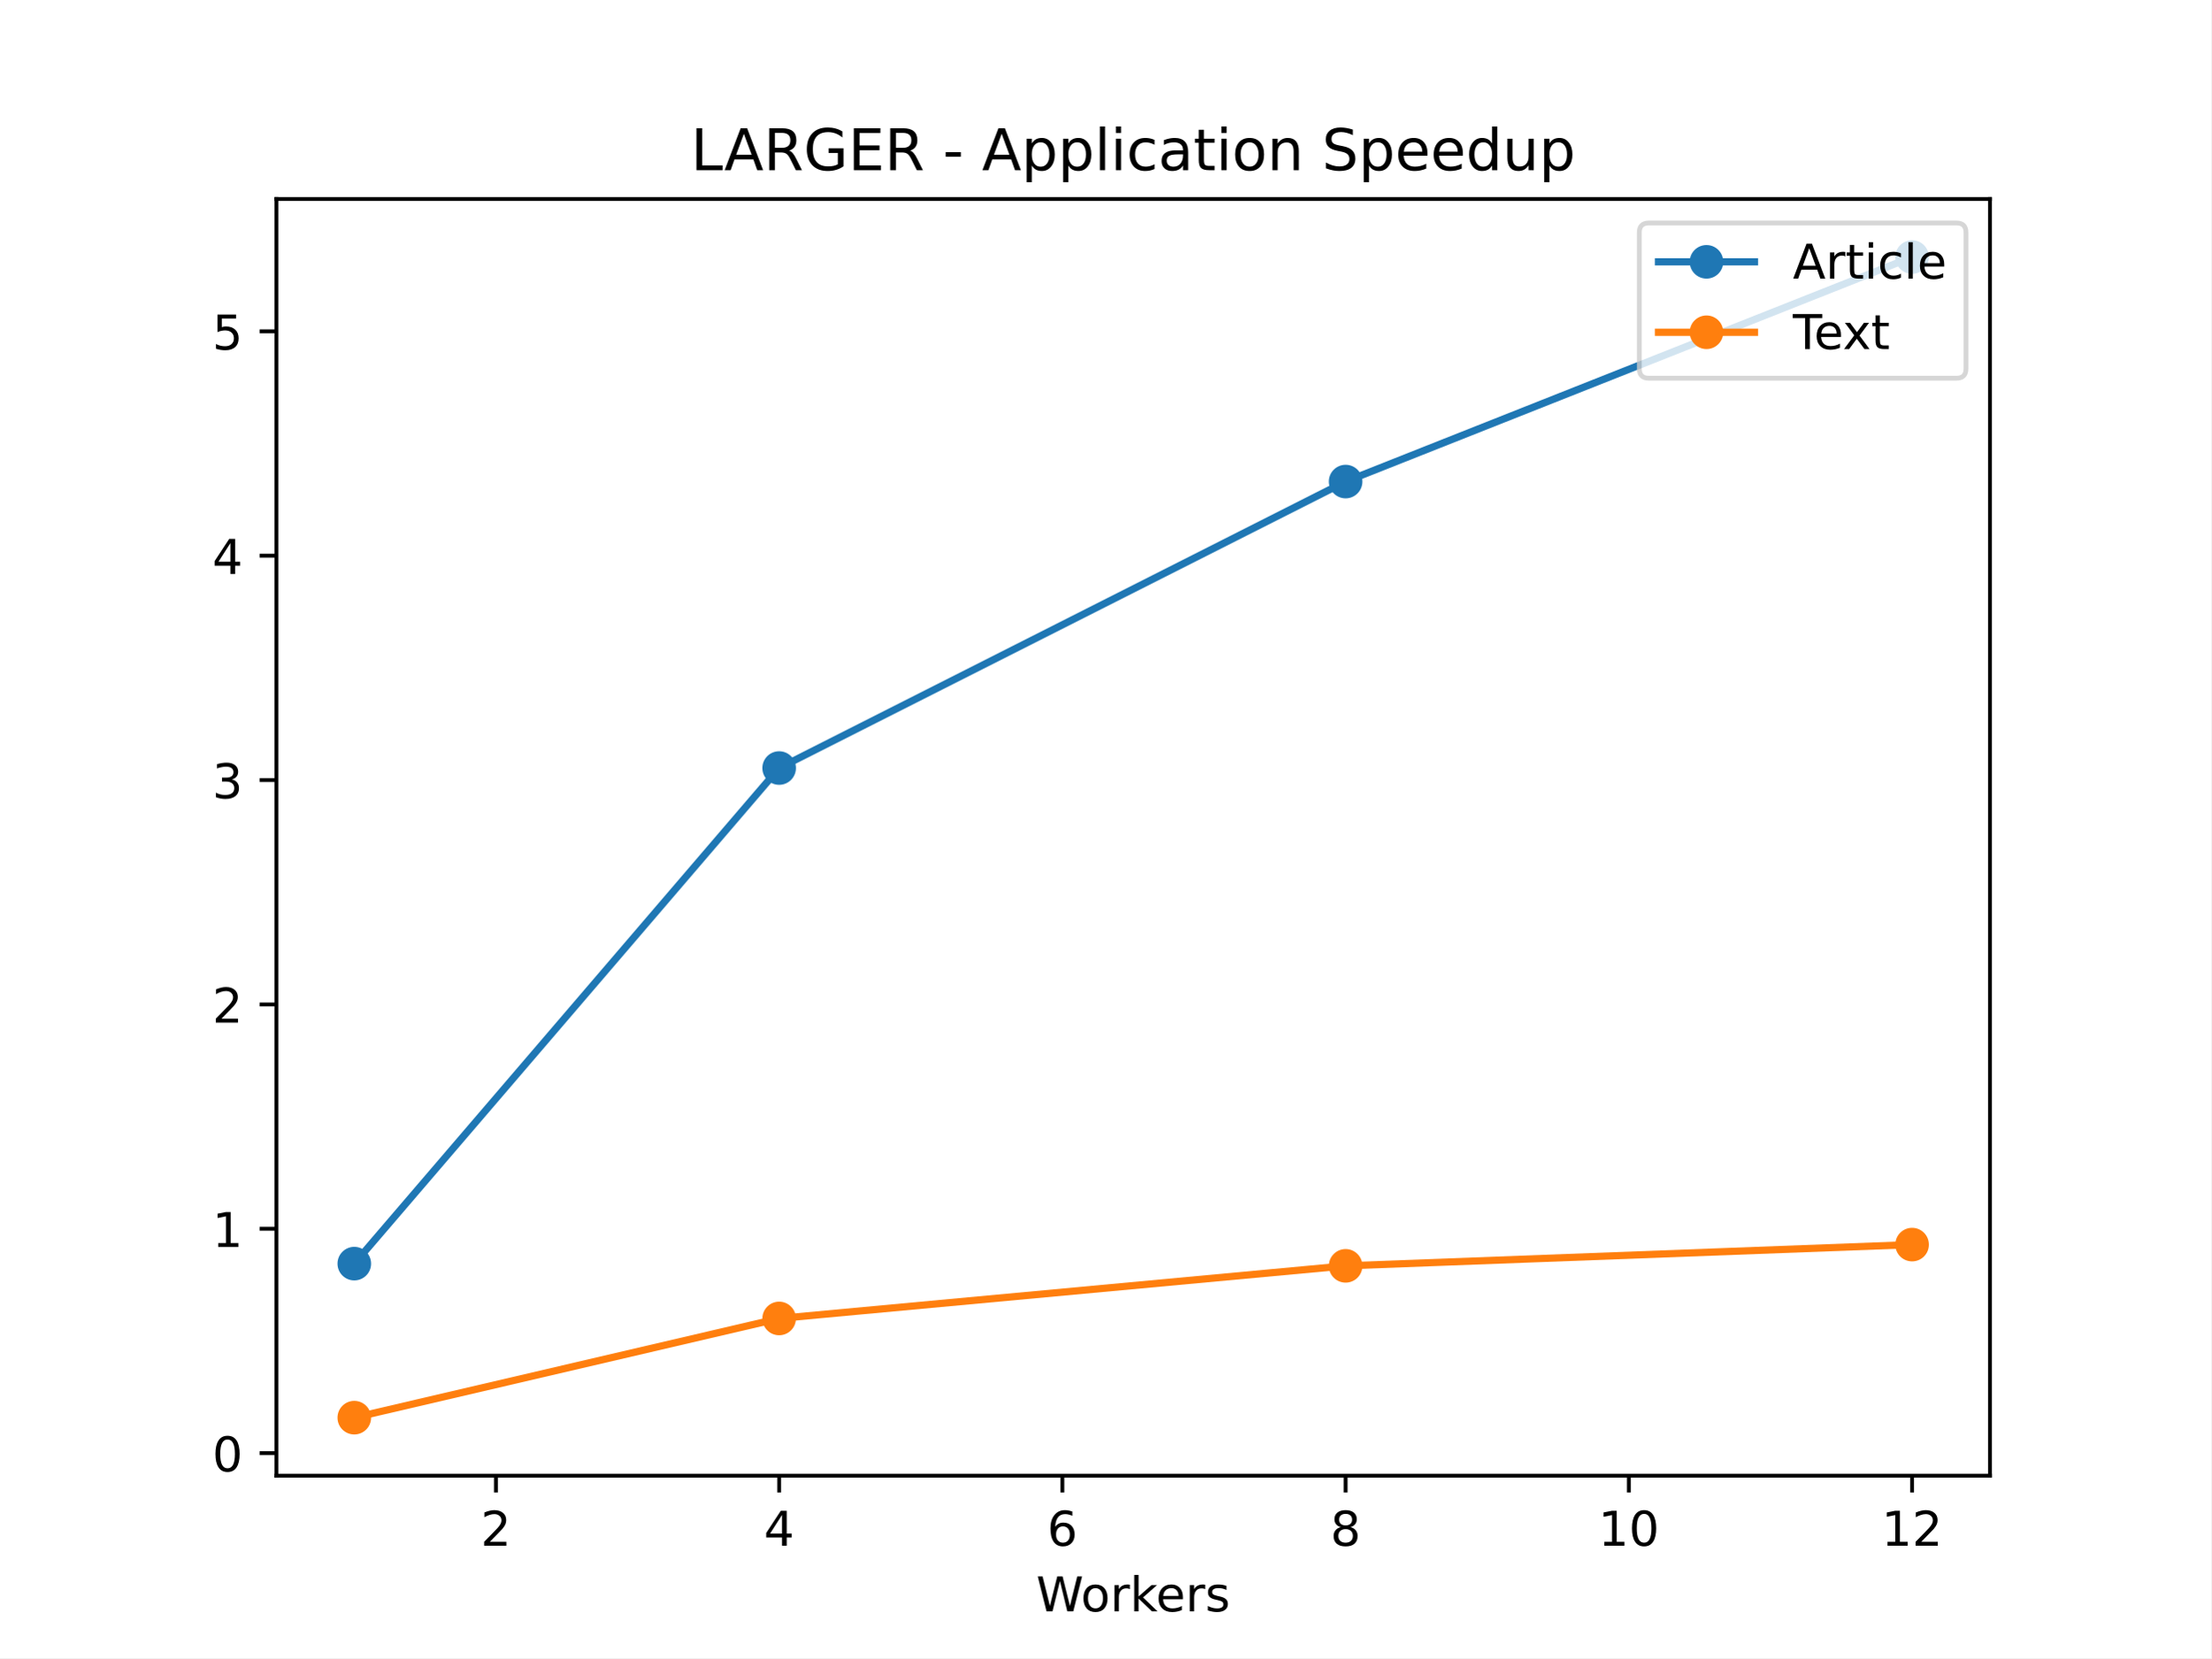
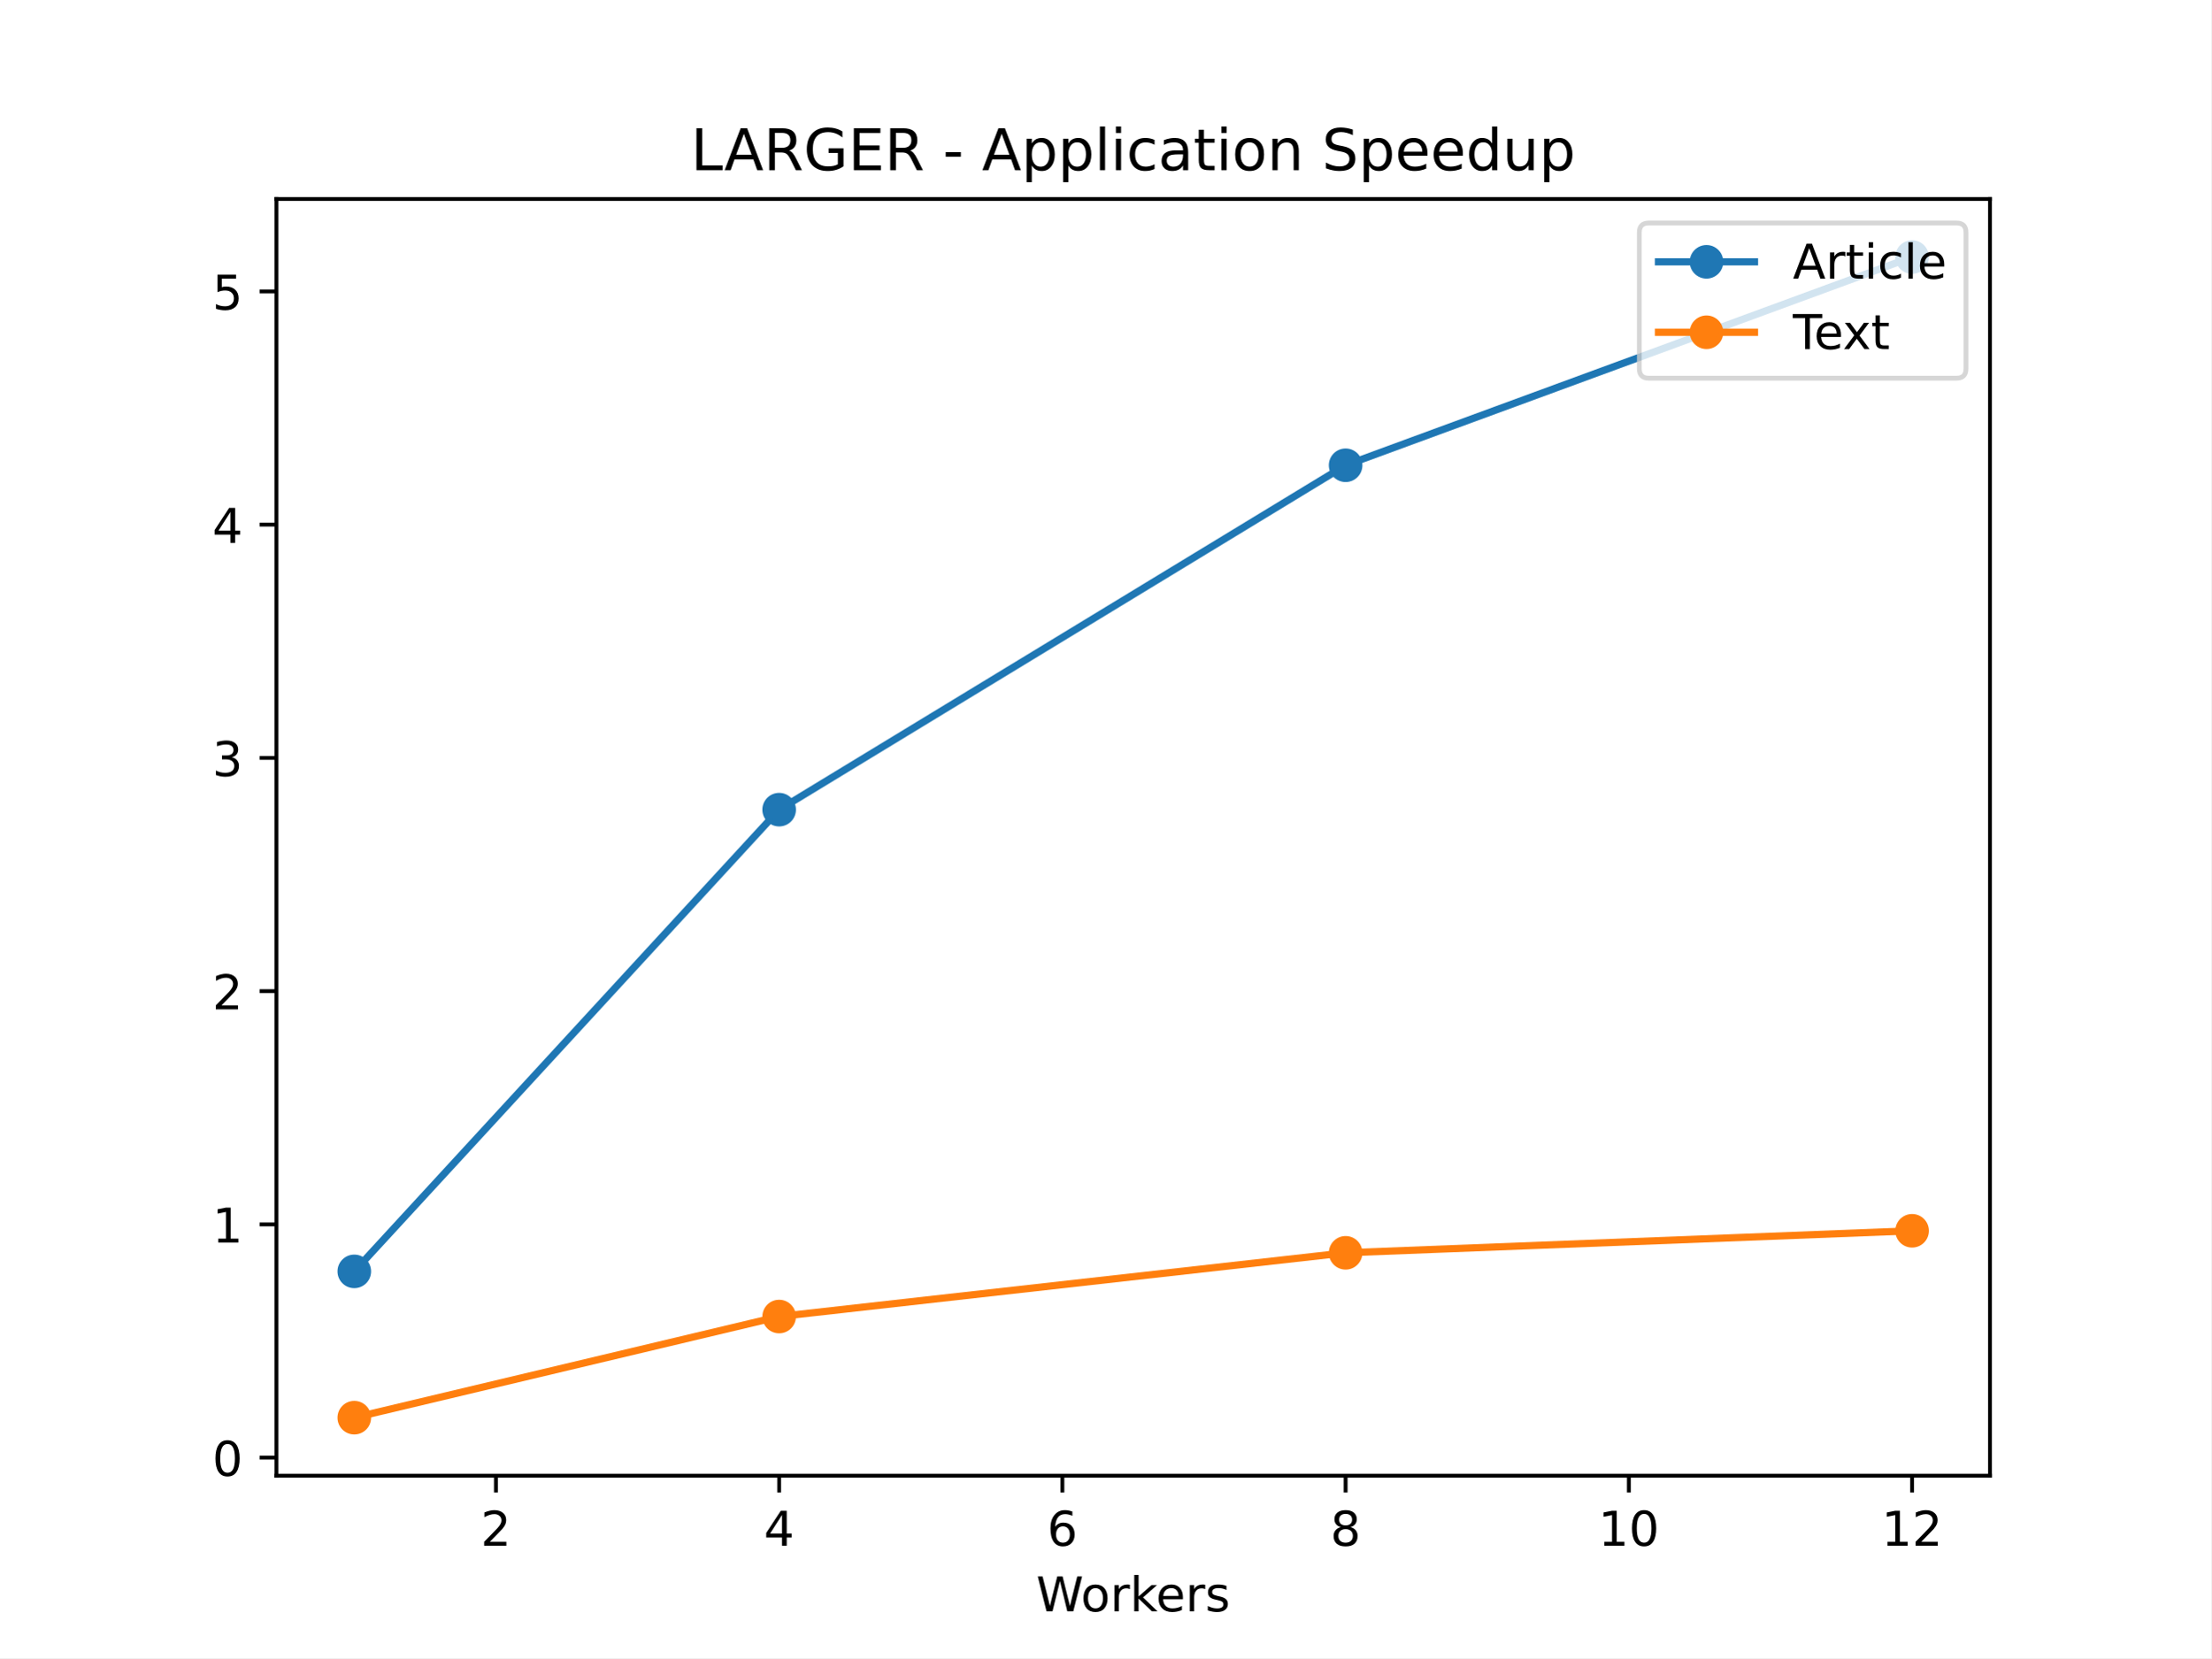
<svg xmlns="http://www.w3.org/2000/svg" xmlns:xlink="http://www.w3.org/1999/xlink" width="460.8pt" height="345.6pt" viewBox="0 0 460.8 345.6" version="1.1">
  <defs>
    <style type="text/css">*{stroke-linejoin: round; stroke-linecap: butt}</style>
  </defs>
  <g id="figure_1">
    <g id="patch_1">
      <path d="M 0 345.6  L 460.8 345.6  L 460.8 0  L 0 0  z " style="fill: #ffffff" />
    </g>
    <g id="axes_1">
      <g id="patch_2">
        <path d="M 57.6 307.584  L 414.72 307.584  L 414.72 41.472  L 57.6 41.472  z " style="fill: #ffffff" />
      </g>
      <g id="matplotlib.axis_1">
        <g id="xtick_1">
          <g id="line2d_1">
            <defs>
-               <path id="m3def4d0858" d="M 0 0  L 0 3.5  " style="stroke: #000000; stroke-width: 0.8" />
+               <path id="m5029c97528" d="M 0 0  L 0 3.5  " style="stroke: #000000; stroke-width: 0.8" />
            </defs>
            <g>
-               <use xlink:href="#m3def4d0858" x="103.347" y="307.584" style="stroke: #000000; stroke-width: 0.8" />
+               <use xlink:href="#m5029c97528" x="103.347" y="307.584" style="stroke: #000000; stroke-width: 0.8" />
            </g>
          </g>
          <g id="text_1">
            <g transform="translate(100.1655 322.1824) scale(0.1 -0.1)">
              <defs>
                <path id="DejaVuSans-32" d="M 1228 531  L 3431 531  L 3431 0  L 469 0  L 469 531  Q 828 903 1448 1529  Q 2069 2156 2228 2338  Q 2531 2678 2651 2914  Q 2772 3150 2772 3378  Q 2772 3750 2511 3984  Q 2250 4219 1831 4219  Q 1534 4219 1204 4116  Q 875 4013 500 3803  L 500 4441  Q 881 4594 1212 4672  Q 1544 4750 1819 4750  Q 2544 4750 2975 4387  Q 3406 4025 3406 3419  Q 3406 3131 3298 2873  Q 3191 2616 2906 2266  Q 2828 2175 2409 1742  Q 1991 1309 1228 531  z " transform="scale(0.015625)" />
              </defs>
              <use xlink:href="#DejaVuSans-32" />
            </g>
          </g>
        </g>
        <g id="xtick_2">
          <g id="line2d_2">
            <g>
-               <use xlink:href="#m3def4d0858" x="162.375" y="307.584" style="stroke: #000000; stroke-width: 0.8" />
+               <use xlink:href="#m5029c97528" x="162.375" y="307.584" style="stroke: #000000; stroke-width: 0.8" />
            </g>
          </g>
          <g id="text_2">
            <g transform="translate(159.1936 322.1824) scale(0.1 -0.1)">
              <defs>
                <path id="DejaVuSans-34" d="M 2419 4116  L 825 1625  L 2419 1625  L 2419 4116  z M 2253 4666  L 3047 4666  L 3047 1625  L 3713 1625  L 3713 1100  L 3047 1100  L 3047 0  L 2419 0  L 2419 1100  L 313 1100  L 313 1709  L 2253 4666  z " transform="scale(0.015625)" />
              </defs>
              <use xlink:href="#DejaVuSans-34" />
            </g>
          </g>
        </g>
        <g id="xtick_3">
          <g id="line2d_3">
            <g>
-               <use xlink:href="#m3def4d0858" x="221.403" y="307.584" style="stroke: #000000; stroke-width: 0.8" />
+               <use xlink:href="#m5029c97528" x="221.403" y="307.584" style="stroke: #000000; stroke-width: 0.8" />
            </g>
          </g>
          <g id="text_3">
            <g transform="translate(218.2217 322.1824) scale(0.1 -0.1)">
              <defs>
                <path id="DejaVuSans-36" d="M 2113 2584  Q 1688 2584 1439 2293  Q 1191 2003 1191 1497  Q 1191 994 1439 701  Q 1688 409 2113 409  Q 2538 409 2786 701  Q 3034 994 3034 1497  Q 3034 2003 2786 2293  Q 2538 2584 2113 2584  z M 3366 4563  L 3366 3988  Q 3128 4100 2886 4159  Q 2644 4219 2406 4219  Q 1781 4219 1451 3797  Q 1122 3375 1075 2522  Q 1259 2794 1537 2939  Q 1816 3084 2150 3084  Q 2853 3084 3261 2657  Q 3669 2231 3669 1497  Q 3669 778 3244 343  Q 2819 -91 2113 -91  Q 1303 -91 875 529  Q 447 1150 447 2328  Q 447 3434 972 4092  Q 1497 4750 2381 4750  Q 2619 4750 2861 4703  Q 3103 4656 3366 4563  z " transform="scale(0.015625)" />
              </defs>
              <use xlink:href="#DejaVuSans-36" />
            </g>
          </g>
        </g>
        <g id="xtick_4">
          <g id="line2d_4">
            <g>
-               <use xlink:href="#m3def4d0858" x="280.431" y="307.584" style="stroke: #000000; stroke-width: 0.8" />
+               <use xlink:href="#m5029c97528" x="280.431" y="307.584" style="stroke: #000000; stroke-width: 0.8" />
            </g>
          </g>
          <g id="text_4">
            <g transform="translate(277.2498 322.1824) scale(0.1 -0.1)">
              <defs>
                <path id="DejaVuSans-38" d="M 2034 2216  Q 1584 2216 1326 1975  Q 1069 1734 1069 1313  Q 1069 891 1326 650  Q 1584 409 2034 409  Q 2484 409 2743 651  Q 3003 894 3003 1313  Q 3003 1734 2745 1975  Q 2488 2216 2034 2216  z M 1403 2484  Q 997 2584 770 2862  Q 544 3141 544 3541  Q 544 4100 942 4425  Q 1341 4750 2034 4750  Q 2731 4750 3128 4425  Q 3525 4100 3525 3541  Q 3525 3141 3298 2862  Q 3072 2584 2669 2484  Q 3125 2378 3379 2068  Q 3634 1759 3634 1313  Q 3634 634 3220 271  Q 2806 -91 2034 -91  Q 1263 -91 848 271  Q 434 634 434 1313  Q 434 1759 690 2068  Q 947 2378 1403 2484  z M 1172 3481  Q 1172 3119 1398 2916  Q 1625 2713 2034 2713  Q 2441 2713 2670 2916  Q 2900 3119 2900 3481  Q 2900 3844 2670 4047  Q 2441 4250 2034 4250  Q 1625 4250 1398 4047  Q 1172 3844 1172 3481  z " transform="scale(0.015625)" />
              </defs>
              <use xlink:href="#DejaVuSans-38" />
            </g>
          </g>
        </g>
        <g id="xtick_5">
          <g id="line2d_5">
            <g>
-               <use xlink:href="#m3def4d0858" x="339.459" y="307.584" style="stroke: #000000; stroke-width: 0.8" />
+               <use xlink:href="#m5029c97528" x="339.459" y="307.584" style="stroke: #000000; stroke-width: 0.8" />
            </g>
          </g>
          <g id="text_5">
            <g transform="translate(333.0967 322.1824) scale(0.1 -0.1)">
              <defs>
                <path id="DejaVuSans-31" d="M 794 531  L 1825 531  L 1825 4091  L 703 3866  L 703 4441  L 1819 4666  L 2450 4666  L 2450 531  L 3481 531  L 3481 0  L 794 0  L 794 531  z " transform="scale(0.015625)" />
                <path id="DejaVuSans-30" d="M 2034 4250  Q 1547 4250 1301 3770  Q 1056 3291 1056 2328  Q 1056 1369 1301 889  Q 1547 409 2034 409  Q 2525 409 2770 889  Q 3016 1369 3016 2328  Q 3016 3291 2770 3770  Q 2525 4250 2034 4250  z M 2034 4750  Q 2819 4750 3233 4129  Q 3647 3509 3647 2328  Q 3647 1150 3233 529  Q 2819 -91 2034 -91  Q 1250 -91 836 529  Q 422 1150 422 2328  Q 422 3509 836 4129  Q 1250 4750 2034 4750  z " transform="scale(0.015625)" />
              </defs>
              <use xlink:href="#DejaVuSans-31" />
              <use xlink:href="#DejaVuSans-30" x="63.623" />
            </g>
          </g>
        </g>
        <g id="xtick_6">
          <g id="line2d_6">
            <g>
-               <use xlink:href="#m3def4d0858" x="398.487" y="307.584" style="stroke: #000000; stroke-width: 0.8" />
+               <use xlink:href="#m5029c97528" x="398.487" y="307.584" style="stroke: #000000; stroke-width: 0.8" />
            </g>
          </g>
          <g id="text_6">
            <g transform="translate(392.1248 322.1824) scale(0.1 -0.1)">
              <use xlink:href="#DejaVuSans-31" />
              <use xlink:href="#DejaVuSans-32" x="63.623" />
            </g>
          </g>
        </g>
        <g id="text_7">
          <g transform="translate(215.9444 335.8606) scale(0.1 -0.1)">
            <defs>
              <path id="DejaVuSans-57" d="M 213 4666  L 850 4666  L 1831 722  L 2809 4666  L 3519 4666  L 4500 722  L 5478 4666  L 6119 4666  L 4947 0  L 4153 0  L 3169 4050  L 2175 0  L 1381 0  L 213 4666  z " transform="scale(0.015625)" />
              <path id="DejaVuSans-6f" d="M 1959 3097  Q 1497 3097 1228 2736  Q 959 2375 959 1747  Q 959 1119 1226 758  Q 1494 397 1959 397  Q 2419 397 2687 759  Q 2956 1122 2956 1747  Q 2956 2369 2687 2733  Q 2419 3097 1959 3097  z M 1959 3584  Q 2709 3584 3137 3096  Q 3566 2609 3566 1747  Q 3566 888 3137 398  Q 2709 -91 1959 -91  Q 1206 -91 779 398  Q 353 888 353 1747  Q 353 2609 779 3096  Q 1206 3584 1959 3584  z " transform="scale(0.015625)" />
              <path id="DejaVuSans-72" d="M 2631 2963  Q 2534 3019 2420 3045  Q 2306 3072 2169 3072  Q 1681 3072 1420 2755  Q 1159 2438 1159 1844  L 1159 0  L 581 0  L 581 3500  L 1159 3500  L 1159 2956  Q 1341 3275 1631 3429  Q 1922 3584 2338 3584  Q 2397 3584 2469 3576  Q 2541 3569 2628 3553  L 2631 2963  z " transform="scale(0.015625)" />
              <path id="DejaVuSans-6b" d="M 581 4863  L 1159 4863  L 1159 1991  L 2875 3500  L 3609 3500  L 1753 1863  L 3688 0  L 2938 0  L 1159 1709  L 1159 0  L 581 0  L 581 4863  z " transform="scale(0.015625)" />
              <path id="DejaVuSans-65" d="M 3597 1894  L 3597 1613  L 953 1613  Q 991 1019 1311 708  Q 1631 397 2203 397  Q 2534 397 2845 478  Q 3156 559 3463 722  L 3463 178  Q 3153 47 2828 -22  Q 2503 -91 2169 -91  Q 1331 -91 842 396  Q 353 884 353 1716  Q 353 2575 817 3079  Q 1281 3584 2069 3584  Q 2775 3584 3186 3129  Q 3597 2675 3597 1894  z M 3022 2063  Q 3016 2534 2758 2815  Q 2500 3097 2075 3097  Q 1594 3097 1305 2825  Q 1016 2553 972 2059  L 3022 2063  z " transform="scale(0.015625)" />
              <path id="DejaVuSans-73" d="M 2834 3397  L 2834 2853  Q 2591 2978 2328 3040  Q 2066 3103 1784 3103  Q 1356 3103 1142 2972  Q 928 2841 928 2578  Q 928 2378 1081 2264  Q 1234 2150 1697 2047  L 1894 2003  Q 2506 1872 2764 1633  Q 3022 1394 3022 966  Q 3022 478 2636 193  Q 2250 -91 1575 -91  Q 1294 -91 989 -36  Q 684 19 347 128  L 347 722  Q 666 556 975 473  Q 1284 391 1588 391  Q 1994 391 2212 530  Q 2431 669 2431 922  Q 2431 1156 2273 1281  Q 2116 1406 1581 1522  L 1381 1569  Q 847 1681 609 1914  Q 372 2147 372 2553  Q 372 3047 722 3315  Q 1072 3584 1716 3584  Q 2034 3584 2315 3537  Q 2597 3491 2834 3397  z " transform="scale(0.015625)" />
            </defs>
            <use xlink:href="#DejaVuSans-57" />
            <use xlink:href="#DejaVuSans-6f" x="93.002" />
            <use xlink:href="#DejaVuSans-72" x="154.184" />
            <use xlink:href="#DejaVuSans-6b" x="195.297" />
            <use xlink:href="#DejaVuSans-65" x="249.582" />
            <use xlink:href="#DejaVuSans-72" x="311.105" />
            <use xlink:href="#DejaVuSans-73" x="352.219" />
          </g>
        </g>
      </g>
      <g id="matplotlib.axis_2">
        <g id="ytick_1">
          <g id="line2d_7">
            <defs>
-               <path id="m69192f560f" d="M 0 0  L -3.5 0  " style="stroke: #000000; stroke-width: 0.8" />
+               <path id="md81a1350cb" d="M 0 0  L -3.5 0  " style="stroke: #000000; stroke-width: 0.8" />
            </defs>
            <g>
-               <use xlink:href="#m69192f560f" x="57.6" y="302.885" style="stroke: #000000; stroke-width: 0.8" />
+               <use xlink:href="#md81a1350cb" x="57.6" y="303.816" style="stroke: #000000; stroke-width: 0.8" />
            </g>
          </g>
          <g id="text_8">
-             <g transform="translate(44.2375 306.6842) scale(0.1 -0.1)">
+             <g transform="translate(44.2375 307.6153) scale(0.1 -0.1)">
              <use xlink:href="#DejaVuSans-30" />
            </g>
          </g>
        </g>
        <g id="ytick_2">
          <g id="line2d_8">
            <g>
-               <use xlink:href="#m69192f560f" x="57.6" y="256.118" style="stroke: #000000; stroke-width: 0.8" />
+               <use xlink:href="#md81a1350cb" x="57.6" y="255.199" style="stroke: #000000; stroke-width: 0.8" />
            </g>
          </g>
          <g id="text_9">
-             <g transform="translate(44.2375 259.9177) scale(0.1 -0.1)">
+             <g transform="translate(44.2375 258.9978) scale(0.1 -0.1)">
              <use xlink:href="#DejaVuSans-31" />
            </g>
          </g>
        </g>
        <g id="ytick_3">
          <g id="line2d_9">
            <g>
-               <use xlink:href="#m69192f560f" x="57.6" y="209.352" style="stroke: #000000; stroke-width: 0.8" />
+               <use xlink:href="#md81a1350cb" x="57.6" y="206.581" style="stroke: #000000; stroke-width: 0.8" />
            </g>
          </g>
          <g id="text_10">
-             <g transform="translate(44.2375 213.1512) scale(0.1 -0.1)">
+             <g transform="translate(44.2375 210.3804) scale(0.1 -0.1)">
              <use xlink:href="#DejaVuSans-32" />
            </g>
          </g>
        </g>
        <g id="ytick_4">
          <g id="line2d_10">
            <g>
-               <use xlink:href="#m69192f560f" x="57.6" y="162.585" style="stroke: #000000; stroke-width: 0.8" />
+               <use xlink:href="#md81a1350cb" x="57.6" y="157.964" style="stroke: #000000; stroke-width: 0.8" />
            </g>
          </g>
          <g id="text_11">
-             <g transform="translate(44.2375 166.3847) scale(0.1 -0.1)">
+             <g transform="translate(44.2375 161.7629) scale(0.1 -0.1)">
              <defs>
                <path id="DejaVuSans-33" d="M 2597 2516  Q 3050 2419 3304 2112  Q 3559 1806 3559 1356  Q 3559 666 3084 287  Q 2609 -91 1734 -91  Q 1441 -91 1130 -33  Q 819 25 488 141  L 488 750  Q 750 597 1062 519  Q 1375 441 1716 441  Q 2309 441 2620 675  Q 2931 909 2931 1356  Q 2931 1769 2642 2001  Q 2353 2234 1838 2234  L 1294 2234  L 1294 2753  L 1863 2753  Q 2328 2753 2575 2939  Q 2822 3125 2822 3475  Q 2822 3834 2567 4026  Q 2313 4219 1838 4219  Q 1578 4219 1281 4162  Q 984 4106 628 3988  L 628 4550  Q 988 4650 1302 4700  Q 1616 4750 1894 4750  Q 2613 4750 3031 4423  Q 3450 4097 3450 3541  Q 3450 3153 3228 2886  Q 3006 2619 2597 2516  z " transform="scale(0.015625)" />
              </defs>
              <use xlink:href="#DejaVuSans-33" />
            </g>
          </g>
        </g>
        <g id="ytick_5">
          <g id="line2d_11">
            <g>
-               <use xlink:href="#m69192f560f" x="57.6" y="115.819" style="stroke: #000000; stroke-width: 0.8" />
+               <use xlink:href="#md81a1350cb" x="57.6" y="109.346" style="stroke: #000000; stroke-width: 0.8" />
            </g>
          </g>
          <g id="text_12">
-             <g transform="translate(44.2375 119.6181) scale(0.1 -0.1)">
+             <g transform="translate(44.2375 113.1455) scale(0.1 -0.1)">
              <use xlink:href="#DejaVuSans-34" />
            </g>
          </g>
        </g>
        <g id="ytick_6">
          <g id="line2d_12">
            <g>
-               <use xlink:href="#m69192f560f" x="57.6" y="69.052" style="stroke: #000000; stroke-width: 0.8" />
+               <use xlink:href="#md81a1350cb" x="57.6" y="60.729" style="stroke: #000000; stroke-width: 0.8" />
            </g>
          </g>
          <g id="text_13">
-             <g transform="translate(44.2375 72.85164) scale(0.1 -0.1)">
+             <g transform="translate(44.2375 64.52804) scale(0.1 -0.1)">
              <defs>
                <path id="DejaVuSans-35" d="M 691 4666  L 3169 4666  L 3169 4134  L 1269 4134  L 1269 2991  Q 1406 3038 1543 3061  Q 1681 3084 1819 3084  Q 2600 3084 3056 2656  Q 3513 2228 3513 1497  Q 3513 744 3044 326  Q 2575 -91 1722 -91  Q 1428 -91 1123 -41  Q 819 9 494 109  L 494 744  Q 775 591 1075 516  Q 1375 441 1709 441  Q 2250 441 2565 725  Q 2881 1009 2881 1497  Q 2881 1984 2565 2268  Q 2250 2553 1709 2553  Q 1456 2553 1204 2497  Q 953 2441 691 2322  L 691 4666  z " transform="scale(0.015625)" />
              </defs>
              <use xlink:href="#DejaVuSans-35" />
            </g>
          </g>
        </g>
      </g>
      <g id="line2d_13">
-         <path d="M 73.833 263.384  L 162.375 160.083  L 280.431 100.369  L 398.487 53.568  " clip-path="url(#pc978a0c375)" style="fill: none; stroke: #1f77b4; stroke-width: 1.5; stroke-linecap: square" />
+         <path d="M 73.833 264.995  L 162.375 168.757  L 280.431 96.972  L 398.487 53.568  " clip-path="url(#p02d2e1f793)" style="fill: none; stroke: #1f77b4; stroke-width: 1.5; stroke-linecap: square" />
        <defs>
-           <path id="m5f926c3d08" d="M 0 3  C 0.796 3 1.559 2.684 2.121 2.121  C 2.684 1.559 3 0.796 3 0  C 3 -0.796 2.684 -1.559 2.121 -2.121  C 1.559 -2.684 0.796 -3 0 -3  C -0.796 -3 -1.559 -2.684 -2.121 -2.121  C -2.684 -1.559 -3 -0.796 -3 0  C -3 0.796 -2.684 1.559 -2.121 2.121  C -1.559 2.684 -0.796 3 0 3  z " style="stroke: #1f77b4" />
+           <path id="m37f5975433" d="M 0 3  C 0.796 3 1.559 2.684 2.121 2.121  C 2.684 1.559 3 0.796 3 0  C 3 -0.796 2.684 -1.559 2.121 -2.121  C 1.559 -2.684 0.796 -3 0 -3  C -0.796 -3 -1.559 -2.684 -2.121 -2.121  C -2.684 -1.559 -3 -0.796 -3 0  C -3 0.796 -2.684 1.559 -2.121 2.121  C -1.559 2.684 -0.796 3 0 3  z " style="stroke: #1f77b4" />
        </defs>
-         <g clip-path="url(#pc978a0c375)">
-           <use xlink:href="#m5f926c3d08" x="73.833" y="263.384" style="fill: #1f77b4; stroke: #1f77b4" />
-           <use xlink:href="#m5f926c3d08" x="162.375" y="160.083" style="fill: #1f77b4; stroke: #1f77b4" />
-           <use xlink:href="#m5f926c3d08" x="280.431" y="100.369" style="fill: #1f77b4; stroke: #1f77b4" />
-           <use xlink:href="#m5f926c3d08" x="398.487" y="53.568" style="fill: #1f77b4; stroke: #1f77b4" />
+         <g clip-path="url(#p02d2e1f793)">
+           <use xlink:href="#m37f5975433" x="73.833" y="264.995" style="fill: #1f77b4; stroke: #1f77b4" />
+           <use xlink:href="#m37f5975433" x="162.375" y="168.757" style="fill: #1f77b4; stroke: #1f77b4" />
+           <use xlink:href="#m37f5975433" x="280.431" y="96.972" style="fill: #1f77b4; stroke: #1f77b4" />
+           <use xlink:href="#m37f5975433" x="398.487" y="53.568" style="fill: #1f77b4; stroke: #1f77b4" />
        </g>
      </g>
      <g id="line2d_14">
-         <path d="M 73.833 295.488  L 162.375 274.81  L 280.431 263.843  L 398.487 259.415  " clip-path="url(#pc978a0c375)" style="fill: none; stroke: #ff7f0e; stroke-width: 1.5; stroke-linecap: square" />
+         <path d="M 73.833 295.488  L 162.375 274.409  L 280.431 261.124  L 398.487 256.535  " clip-path="url(#p02d2e1f793)" style="fill: none; stroke: #ff7f0e; stroke-width: 1.5; stroke-linecap: square" />
        <defs>
-           <path id="m722b8e2370" d="M 0 3  C 0.796 3 1.559 2.684 2.121 2.121  C 2.684 1.559 3 0.796 3 0  C 3 -0.796 2.684 -1.559 2.121 -2.121  C 1.559 -2.684 0.796 -3 0 -3  C -0.796 -3 -1.559 -2.684 -2.121 -2.121  C -2.684 -1.559 -3 -0.796 -3 0  C -3 0.796 -2.684 1.559 -2.121 2.121  C -1.559 2.684 -0.796 3 0 3  z " style="stroke: #ff7f0e" />
+           <path id="m746a3471ad" d="M 0 3  C 0.796 3 1.559 2.684 2.121 2.121  C 2.684 1.559 3 0.796 3 0  C 3 -0.796 2.684 -1.559 2.121 -2.121  C 1.559 -2.684 0.796 -3 0 -3  C -0.796 -3 -1.559 -2.684 -2.121 -2.121  C -2.684 -1.559 -3 -0.796 -3 0  C -3 0.796 -2.684 1.559 -2.121 2.121  C -1.559 2.684 -0.796 3 0 3  z " style="stroke: #ff7f0e" />
        </defs>
-         <g clip-path="url(#pc978a0c375)">
-           <use xlink:href="#m722b8e2370" x="73.833" y="295.488" style="fill: #ff7f0e; stroke: #ff7f0e" />
-           <use xlink:href="#m722b8e2370" x="162.375" y="274.81" style="fill: #ff7f0e; stroke: #ff7f0e" />
-           <use xlink:href="#m722b8e2370" x="280.431" y="263.843" style="fill: #ff7f0e; stroke: #ff7f0e" />
-           <use xlink:href="#m722b8e2370" x="398.487" y="259.415" style="fill: #ff7f0e; stroke: #ff7f0e" />
+         <g clip-path="url(#p02d2e1f793)">
+           <use xlink:href="#m746a3471ad" x="73.833" y="295.488" style="fill: #ff7f0e; stroke: #ff7f0e" />
+           <use xlink:href="#m746a3471ad" x="162.375" y="274.409" style="fill: #ff7f0e; stroke: #ff7f0e" />
+           <use xlink:href="#m746a3471ad" x="280.431" y="261.124" style="fill: #ff7f0e; stroke: #ff7f0e" />
+           <use xlink:href="#m746a3471ad" x="398.487" y="256.535" style="fill: #ff7f0e; stroke: #ff7f0e" />
        </g>
      </g>
      <g id="patch_3">
        <path d="M 57.6 307.584  L 57.6 41.472  " style="fill: none; stroke: #000000; stroke-width: 0.8; stroke-linejoin: miter; stroke-linecap: square" />
      </g>
      <g id="patch_4">
        <path d="M 414.72 307.584  L 414.72 41.472  " style="fill: none; stroke: #000000; stroke-width: 0.8; stroke-linejoin: miter; stroke-linecap: square" />
      </g>
      <g id="patch_5">
        <path d="M 57.6 307.584  L 414.72 307.584  " style="fill: none; stroke: #000000; stroke-width: 0.8; stroke-linejoin: miter; stroke-linecap: square" />
      </g>
      <g id="patch_6">
        <path d="M 57.6 41.472  L 414.72 41.472  " style="fill: none; stroke: #000000; stroke-width: 0.8; stroke-linejoin: miter; stroke-linecap: square" />
      </g>
      <g id="text_14">
        <g transform="translate(143.9663 35.472) scale(0.12 -0.12)">
          <defs>
            <path id="DejaVuSans-4c" d="M 628 4666  L 1259 4666  L 1259 531  L 3531 531  L 3531 0  L 628 0  L 628 4666  z " transform="scale(0.015625)" />
            <path id="DejaVuSans-41" d="M 2188 4044  L 1331 1722  L 3047 1722  L 2188 4044  z M 1831 4666  L 2547 4666  L 4325 0  L 3669 0  L 3244 1197  L 1141 1197  L 716 0  L 50 0  L 1831 4666  z " transform="scale(0.015625)" />
            <path id="DejaVuSans-52" d="M 2841 2188  Q 3044 2119 3236 1894  Q 3428 1669 3622 1275  L 4263 0  L 3584 0  L 2988 1197  Q 2756 1666 2539 1819  Q 2322 1972 1947 1972  L 1259 1972  L 1259 0  L 628 0  L 628 4666  L 2053 4666  Q 2853 4666 3247 4331  Q 3641 3997 3641 3322  Q 3641 2881 3436 2590  Q 3231 2300 2841 2188  z M 1259 4147  L 1259 2491  L 2053 2491  Q 2509 2491 2742 2702  Q 2975 2913 2975 3322  Q 2975 3731 2742 3939  Q 2509 4147 2053 4147  L 1259 4147  z " transform="scale(0.015625)" />
            <path id="DejaVuSans-47" d="M 3809 666  L 3809 1919  L 2778 1919  L 2778 2438  L 4434 2438  L 4434 434  Q 4069 175 3628 42  Q 3188 -91 2688 -91  Q 1594 -91 976 548  Q 359 1188 359 2328  Q 359 3472 976 4111  Q 1594 4750 2688 4750  Q 3144 4750 3555 4637  Q 3966 4525 4313 4306  L 4313 3634  Q 3963 3931 3569 4081  Q 3175 4231 2741 4231  Q 1884 4231 1454 3753  Q 1025 3275 1025 2328  Q 1025 1384 1454 906  Q 1884 428 2741 428  Q 3075 428 3337 486  Q 3600 544 3809 666  z " transform="scale(0.015625)" />
            <path id="DejaVuSans-45" d="M 628 4666  L 3578 4666  L 3578 4134  L 1259 4134  L 1259 2753  L 3481 2753  L 3481 2222  L 1259 2222  L 1259 531  L 3634 531  L 3634 0  L 628 0  L 628 4666  z " transform="scale(0.015625)" />
            <path id="DejaVuSans-20" transform="scale(0.015625)" />
            <path id="DejaVuSans-2d" d="M 313 2009  L 1997 2009  L 1997 1497  L 313 1497  L 313 2009  z " transform="scale(0.015625)" />
            <path id="DejaVuSans-70" d="M 1159 525  L 1159 -1331  L 581 -1331  L 581 3500  L 1159 3500  L 1159 2969  Q 1341 3281 1617 3432  Q 1894 3584 2278 3584  Q 2916 3584 3314 3078  Q 3713 2572 3713 1747  Q 3713 922 3314 415  Q 2916 -91 2278 -91  Q 1894 -91 1617 61  Q 1341 213 1159 525  z M 3116 1747  Q 3116 2381 2855 2742  Q 2594 3103 2138 3103  Q 1681 3103 1420 2742  Q 1159 2381 1159 1747  Q 1159 1113 1420 752  Q 1681 391 2138 391  Q 2594 391 2855 752  Q 3116 1113 3116 1747  z " transform="scale(0.015625)" />
            <path id="DejaVuSans-6c" d="M 603 4863  L 1178 4863  L 1178 0  L 603 0  L 603 4863  z " transform="scale(0.015625)" />
            <path id="DejaVuSans-69" d="M 603 3500  L 1178 3500  L 1178 0  L 603 0  L 603 3500  z M 603 4863  L 1178 4863  L 1178 4134  L 603 4134  L 603 4863  z " transform="scale(0.015625)" />
            <path id="DejaVuSans-63" d="M 3122 3366  L 3122 2828  Q 2878 2963 2633 3030  Q 2388 3097 2138 3097  Q 1578 3097 1268 2742  Q 959 2388 959 1747  Q 959 1106 1268 751  Q 1578 397 2138 397  Q 2388 397 2633 464  Q 2878 531 3122 666  L 3122 134  Q 2881 22 2623 -34  Q 2366 -91 2075 -91  Q 1284 -91 818 406  Q 353 903 353 1747  Q 353 2603 823 3093  Q 1294 3584 2113 3584  Q 2378 3584 2631 3529  Q 2884 3475 3122 3366  z " transform="scale(0.015625)" />
            <path id="DejaVuSans-61" d="M 2194 1759  Q 1497 1759 1228 1600  Q 959 1441 959 1056  Q 959 750 1161 570  Q 1363 391 1709 391  Q 2188 391 2477 730  Q 2766 1069 2766 1631  L 2766 1759  L 2194 1759  z M 3341 1997  L 3341 0  L 2766 0  L 2766 531  Q 2569 213 2275 61  Q 1981 -91 1556 -91  Q 1019 -91 701 211  Q 384 513 384 1019  Q 384 1609 779 1909  Q 1175 2209 1959 2209  L 2766 2209  L 2766 2266  Q 2766 2663 2505 2880  Q 2244 3097 1772 3097  Q 1472 3097 1187 3025  Q 903 2953 641 2809  L 641 3341  Q 956 3463 1253 3523  Q 1550 3584 1831 3584  Q 2591 3584 2966 3190  Q 3341 2797 3341 1997  z " transform="scale(0.015625)" />
            <path id="DejaVuSans-74" d="M 1172 4494  L 1172 3500  L 2356 3500  L 2356 3053  L 1172 3053  L 1172 1153  Q 1172 725 1289 603  Q 1406 481 1766 481  L 2356 481  L 2356 0  L 1766 0  Q 1100 0 847 248  Q 594 497 594 1153  L 594 3053  L 172 3053  L 172 3500  L 594 3500  L 594 4494  L 1172 4494  z " transform="scale(0.015625)" />
            <path id="DejaVuSans-6e" d="M 3513 2113  L 3513 0  L 2938 0  L 2938 2094  Q 2938 2591 2744 2837  Q 2550 3084 2163 3084  Q 1697 3084 1428 2787  Q 1159 2491 1159 1978  L 1159 0  L 581 0  L 581 3500  L 1159 3500  L 1159 2956  Q 1366 3272 1645 3428  Q 1925 3584 2291 3584  Q 2894 3584 3203 3211  Q 3513 2838 3513 2113  z " transform="scale(0.015625)" />
            <path id="DejaVuSans-53" d="M 3425 4513  L 3425 3897  Q 3066 4069 2747 4153  Q 2428 4238 2131 4238  Q 1616 4238 1336 4038  Q 1056 3838 1056 3469  Q 1056 3159 1242 3001  Q 1428 2844 1947 2747  L 2328 2669  Q 3034 2534 3370 2195  Q 3706 1856 3706 1288  Q 3706 609 3251 259  Q 2797 -91 1919 -91  Q 1588 -91 1214 -16  Q 841 59 441 206  L 441 856  Q 825 641 1194 531  Q 1563 422 1919 422  Q 2459 422 2753 634  Q 3047 847 3047 1241  Q 3047 1584 2836 1778  Q 2625 1972 2144 2069  L 1759 2144  Q 1053 2284 737 2584  Q 422 2884 422 3419  Q 422 4038 858 4394  Q 1294 4750 2059 4750  Q 2388 4750 2728 4690  Q 3069 4631 3425 4513  z " transform="scale(0.015625)" />
            <path id="DejaVuSans-64" d="M 2906 2969  L 2906 4863  L 3481 4863  L 3481 0  L 2906 0  L 2906 525  Q 2725 213 2448 61  Q 2172 -91 1784 -91  Q 1150 -91 751 415  Q 353 922 353 1747  Q 353 2572 751 3078  Q 1150 3584 1784 3584  Q 2172 3584 2448 3432  Q 2725 3281 2906 2969  z M 947 1747  Q 947 1113 1208 752  Q 1469 391 1925 391  Q 2381 391 2643 752  Q 2906 1113 2906 1747  Q 2906 2381 2643 2742  Q 2381 3103 1925 3103  Q 1469 3103 1208 2742  Q 947 2381 947 1747  z " transform="scale(0.015625)" />
            <path id="DejaVuSans-75" d="M 544 1381  L 544 3500  L 1119 3500  L 1119 1403  Q 1119 906 1312 657  Q 1506 409 1894 409  Q 2359 409 2629 706  Q 2900 1003 2900 1516  L 2900 3500  L 3475 3500  L 3475 0  L 2900 0  L 2900 538  Q 2691 219 2414 64  Q 2138 -91 1772 -91  Q 1169 -91 856 284  Q 544 659 544 1381  z M 1991 3584  L 1991 3584  z " transform="scale(0.015625)" />
          </defs>
          <use xlink:href="#DejaVuSans-4c" />
          <use xlink:href="#DejaVuSans-41" x="57.963" />
          <use xlink:href="#DejaVuSans-52" x="126.371" />
          <use xlink:href="#DejaVuSans-47" x="195.854" />
          <use xlink:href="#DejaVuSans-45" x="273.344" />
          <use xlink:href="#DejaVuSans-52" x="336.527" />
          <use xlink:href="#DejaVuSans-20" x="406.01" />
          <use xlink:href="#DejaVuSans-2d" x="437.797" />
          <use xlink:href="#DejaVuSans-20" x="473.881" />
          <use xlink:href="#DejaVuSans-41" x="505.668" />
          <use xlink:href="#DejaVuSans-70" x="574.076" />
          <use xlink:href="#DejaVuSans-70" x="637.553" />
          <use xlink:href="#DejaVuSans-6c" x="701.029" />
          <use xlink:href="#DejaVuSans-69" x="728.812" />
          <use xlink:href="#DejaVuSans-63" x="756.596" />
          <use xlink:href="#DejaVuSans-61" x="811.576" />
          <use xlink:href="#DejaVuSans-74" x="872.855" />
          <use xlink:href="#DejaVuSans-69" x="912.064" />
          <use xlink:href="#DejaVuSans-6f" x="939.848" />
          <use xlink:href="#DejaVuSans-6e" x="1001.029" />
          <use xlink:href="#DejaVuSans-20" x="1064.408" />
          <use xlink:href="#DejaVuSans-53" x="1096.195" />
          <use xlink:href="#DejaVuSans-70" x="1159.672" />
          <use xlink:href="#DejaVuSans-65" x="1223.148" />
          <use xlink:href="#DejaVuSans-65" x="1284.672" />
          <use xlink:href="#DejaVuSans-64" x="1346.195" />
          <use xlink:href="#DejaVuSans-75" x="1409.672" />
          <use xlink:href="#DejaVuSans-70" x="1473.051" />
        </g>
      </g>
      <g id="legend_1">
        <g id="patch_7">
          <path d="M 343.64 78.828  L 407.72 78.828  Q 409.72 78.828 409.72 76.828  L 409.72 48.472  Q 409.72 46.472 407.72 46.472  L 343.64 46.472  Q 341.64 46.472 341.64 48.472  L 341.64 76.828  Q 341.64 78.828 343.64 78.828  z " style="fill: #ffffff; opacity: 0.8; stroke: #cccccc; stroke-linejoin: miter" />
        </g>
        <g id="line2d_15">
          <path d="M 345.64 54.57  L 355.64 54.57  L 365.64 54.57  " style="fill: none; stroke: #1f77b4; stroke-width: 1.5; stroke-linecap: square" />
          <g>
-             <use xlink:href="#m5f926c3d08" x="355.64" y="54.57" style="fill: #1f77b4; stroke: #1f77b4" />
+             <use xlink:href="#m37f5975433" x="355.64" y="54.57" style="fill: #1f77b4; stroke: #1f77b4" />
          </g>
        </g>
        <g id="text_15">
          <g transform="translate(373.6403 58.07044) scale(0.1 -0.1)">
            <use xlink:href="#DejaVuSans-41" />
            <use xlink:href="#DejaVuSans-72" x="68.408" />
            <use xlink:href="#DejaVuSans-74" x="109.521" />
            <use xlink:href="#DejaVuSans-69" x="148.73" />
            <use xlink:href="#DejaVuSans-63" x="176.514" />
            <use xlink:href="#DejaVuSans-6c" x="231.494" />
            <use xlink:href="#DejaVuSans-65" x="259.277" />
          </g>
        </g>
        <g id="line2d_16">
          <path d="M 345.64 69.249  L 355.64 69.249  L 365.64 69.249  " style="fill: none; stroke: #ff7f0e; stroke-width: 1.5; stroke-linecap: square" />
          <g>
-             <use xlink:href="#m722b8e2370" x="355.64" y="69.249" style="fill: #ff7f0e; stroke: #ff7f0e" />
+             <use xlink:href="#m746a3471ad" x="355.64" y="69.249" style="fill: #ff7f0e; stroke: #ff7f0e" />
          </g>
        </g>
        <g id="text_16">
          <g transform="translate(373.6403 72.74856) scale(0.1 -0.1)">
            <defs>
              <path id="DejaVuSans-54" d="M -19 4666  L 3928 4666  L 3928 4134  L 2272 4134  L 2272 0  L 1638 0  L 1638 4134  L -19 4134  L -19 4666  z " transform="scale(0.015625)" />
              <path id="DejaVuSans-78" d="M 3513 3500  L 2247 1797  L 3578 0  L 2900 0  L 1881 1375  L 863 0  L 184 0  L 1544 1831  L 300 3500  L 978 3500  L 1906 2253  L 2834 3500  L 3513 3500  z " transform="scale(0.015625)" />
            </defs>
            <use xlink:href="#DejaVuSans-54" />
            <use xlink:href="#DejaVuSans-65" x="44.084" />
            <use xlink:href="#DejaVuSans-78" x="103.857" />
            <use xlink:href="#DejaVuSans-74" x="163.037" />
          </g>
        </g>
      </g>
    </g>
  </g>
  <defs>
-     <clipPath id="pc978a0c375">
+     <clipPath id="p02d2e1f793">
      <rect x="57.6" y="41.472" width="357.12" height="266.112" />
    </clipPath>
  </defs>
</svg>
